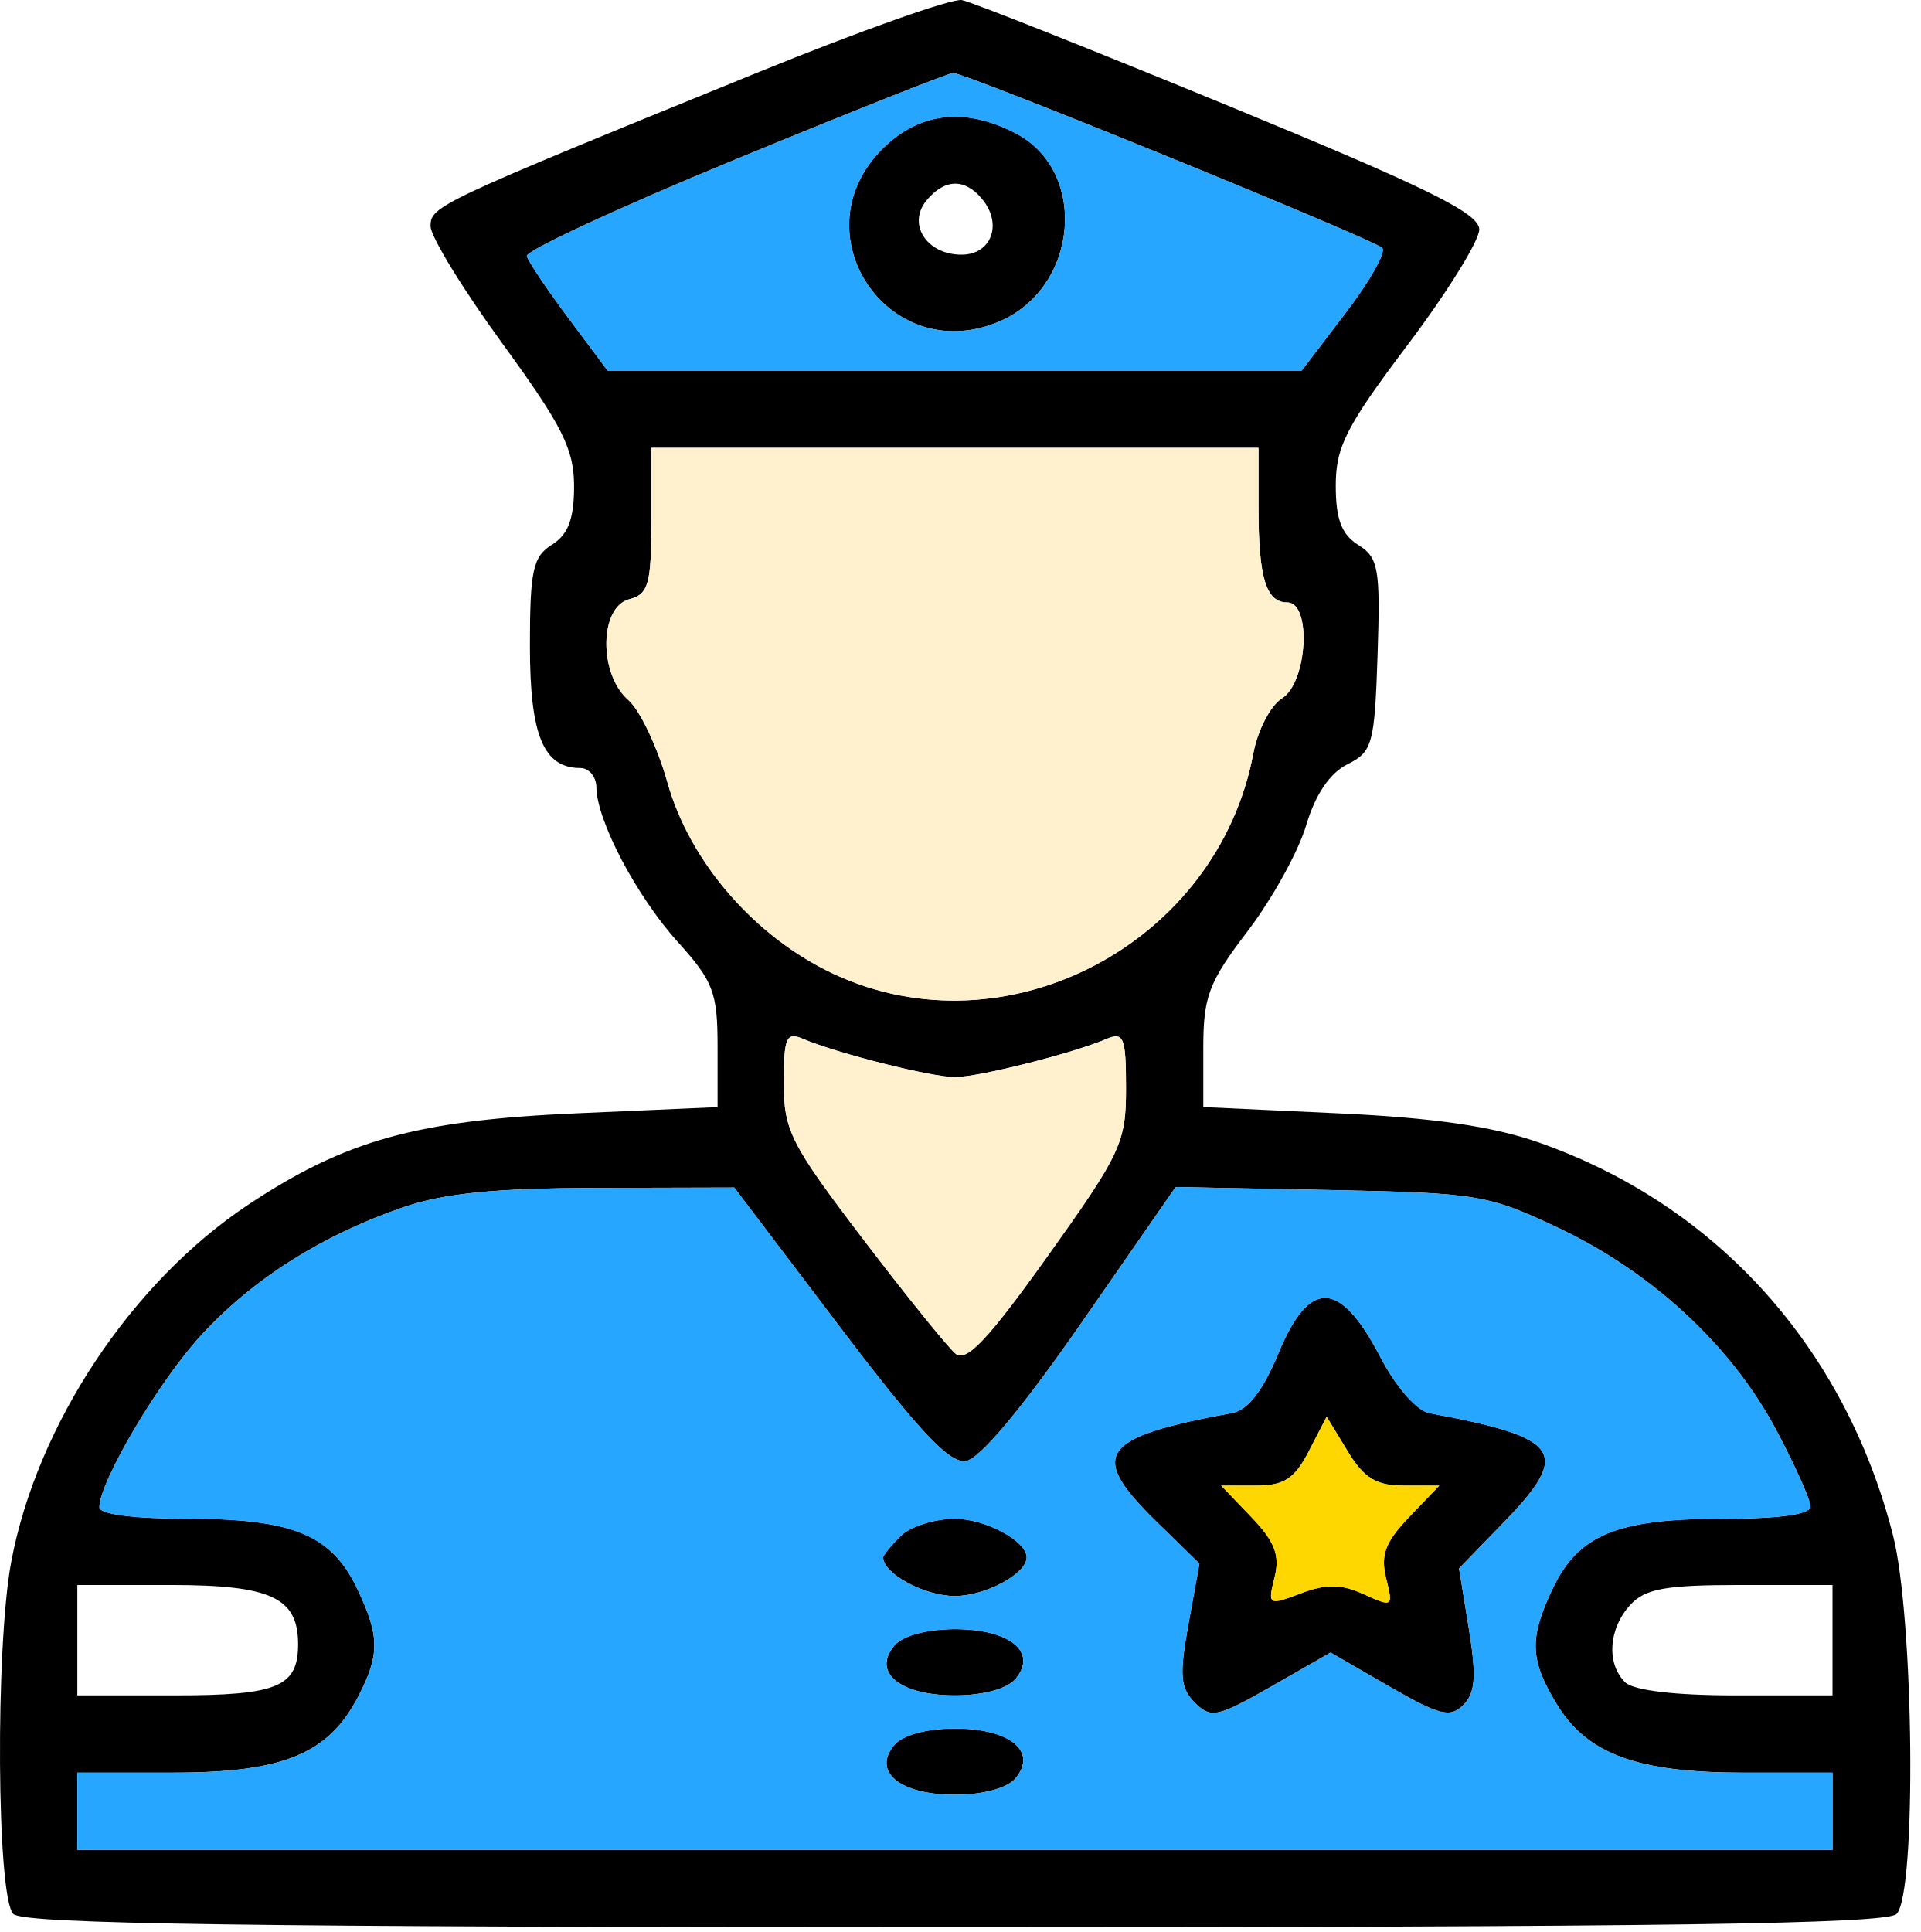
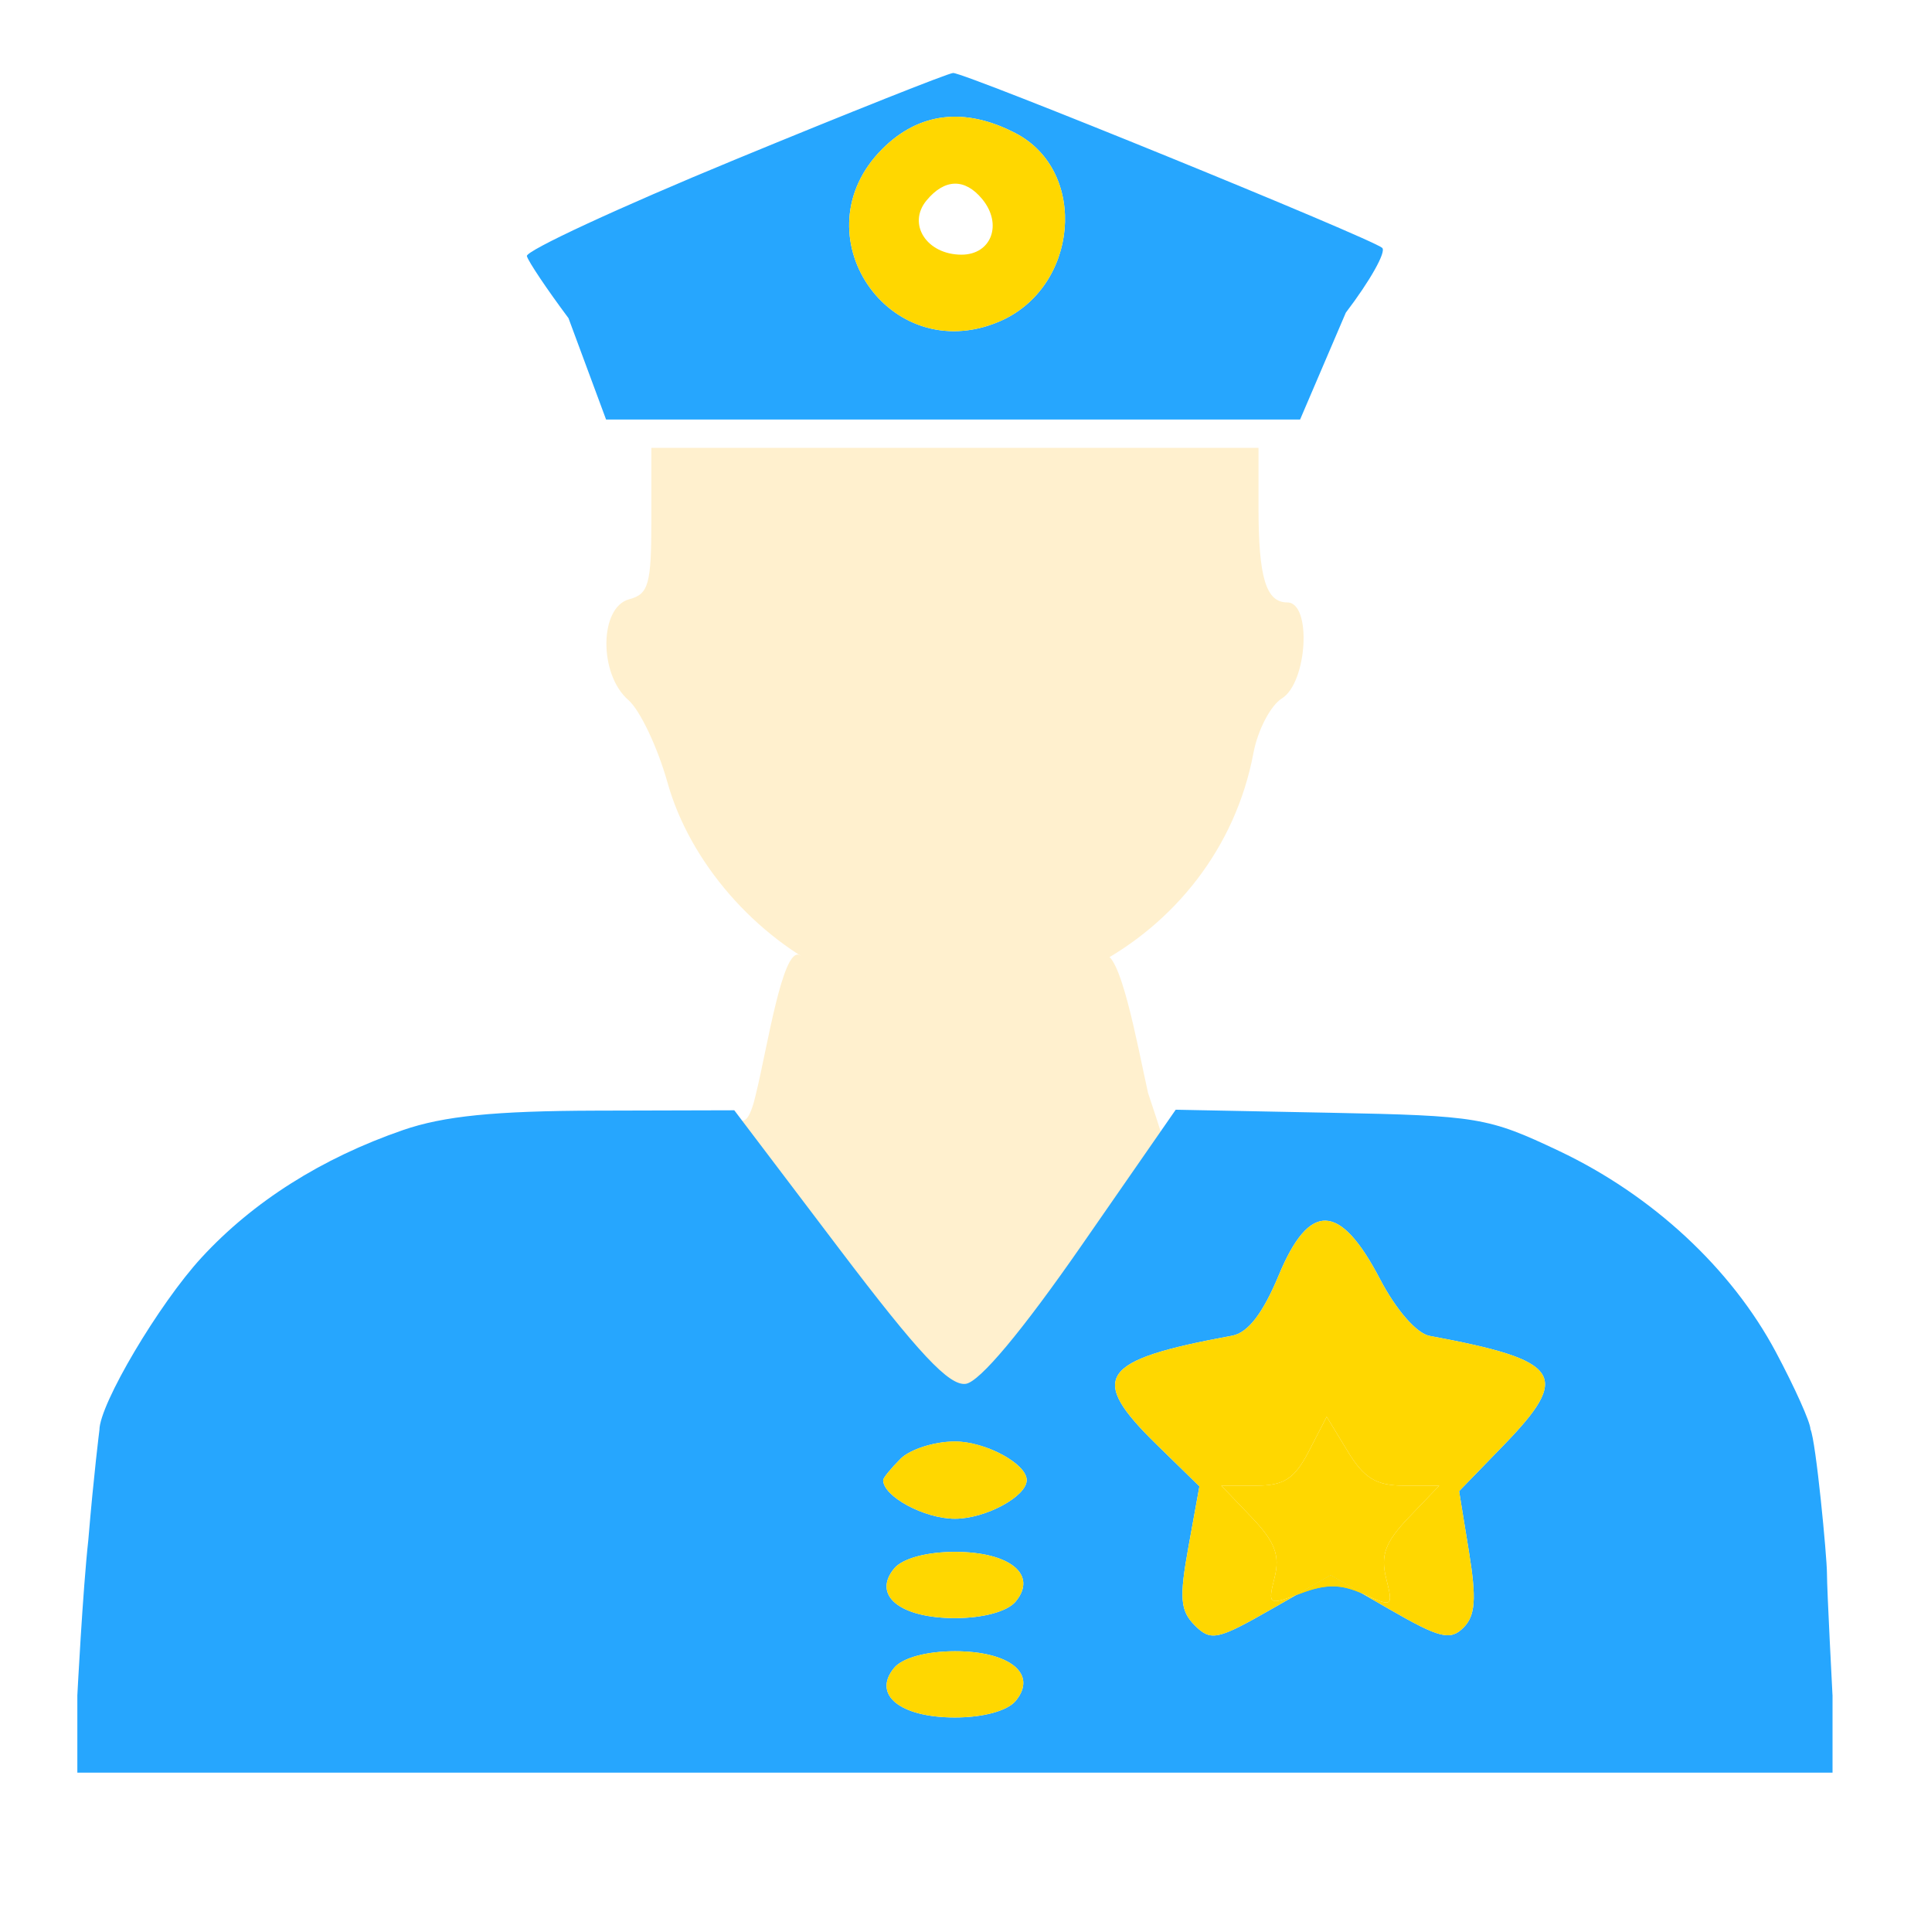
<svg xmlns="http://www.w3.org/2000/svg" width="174" height="175" viewBox="0 0 174 175" fill="none">
-   <path fill-rule="evenodd" clip-rule="evenodd" d="M68.506 6.618C39.591 18.393 39.006 18.668 39.006 20.488C39.006 21.421 41.931 26.199 45.506 31.106C50.954 38.585 52.006 40.681 52.006 44.058C52.006 47.004 51.468 48.423 50.006 49.336C48.279 50.414 48.006 51.668 48.006 58.505C48.006 66.604 49.231 69.568 52.577 69.568C53.363 69.568 54.016 70.355 54.028 71.318C54.066 74.35 57.668 81.188 61.407 85.326C64.617 88.88 65.006 89.903 65.006 94.796V100.281L52.256 100.842C37.747 101.482 31.303 103.273 22.506 109.112C11.926 116.135 3.364 129.023 1.021 141.454C-0.433 149.17 -0.302 171.86 1.206 173.368C2.12 174.282 22.428 174.568 86.506 174.568C150.584 174.568 170.892 174.282 171.806 173.368C173.632 171.542 173.391 146.489 171.476 139.028C167.11 122.026 155.489 109.143 139.425 103.496C135.246 102.027 129.905 101.248 121.256 100.846L109.006 100.277V94.943C109.006 90.255 109.494 88.969 113.027 84.338C115.238 81.44 117.622 77.13 118.325 74.761C119.153 71.97 120.467 70.024 122.055 69.234C124.336 68.099 124.526 67.414 124.794 59.324C125.054 51.489 124.882 50.508 123.044 49.36C121.531 48.415 121.006 47.03 121.006 43.98C121.006 40.476 121.96 38.608 127.506 31.256C131.081 26.516 134.006 21.806 134.006 20.789C134.006 19.32 129.366 17.03 111.388 9.63C98.949 4.509 88.036 0.179 87.138 0.007C86.241 -0.164 77.856 2.81 68.506 6.618ZM66.506 14.492C56.056 18.802 47.606 22.72 47.729 23.198C47.852 23.677 49.548 26.206 51.499 28.818L55.045 33.568H86.48H117.915L121.915 28.322C124.115 25.437 125.598 22.796 125.21 22.452C124.229 21.583 87.362 6.558 86.338 6.611C85.881 6.635 76.956 10.181 66.506 14.492ZM79.929 13.491C72.285 21.135 80.477 33.323 90.456 29.153C97.712 26.122 98.653 15.505 91.972 12.051C87.381 9.676 83.25 10.171 79.929 13.491ZM83.936 18.152C82.16 20.292 83.947 23.068 87.101 23.068C89.822 23.068 90.849 20.289 88.966 18.02C87.398 16.13 85.574 16.178 83.936 18.152ZM59.006 47.162C59.006 52.914 58.751 53.822 57.006 54.278C54.285 54.99 54.228 61.073 56.921 63.408C57.974 64.321 59.571 67.69 60.471 70.895C62.491 78.09 68.386 84.879 75.506 88.21C91.178 95.54 110.304 85.486 113.545 68.214C113.935 66.133 115.099 63.903 116.13 63.258C118.44 61.816 118.843 54.568 116.613 54.568C114.688 54.568 114.006 52.324 114.006 45.986V40.568H86.506H59.006V47.162ZM71.006 98.081C71.006 102.4 71.622 103.617 78.142 112.179C82.067 117.332 85.855 122.027 86.559 122.612C87.539 123.426 89.498 121.351 94.923 113.753C101.537 104.49 102.006 103.485 102.006 98.593C102.006 93.985 101.795 93.444 100.256 94.102C97.181 95.415 88.641 97.568 86.506 97.568C84.371 97.568 75.831 95.415 72.756 94.102C71.231 93.45 71.006 93.961 71.006 98.081ZM36.493 109.367C29.14 111.909 22.934 115.837 18.261 120.907C14.401 125.094 9.006 134.205 9.006 136.535C9.006 137.16 12.183 137.568 17.056 137.568C26.545 137.568 30.044 139.02 32.371 143.925C34.403 148.206 34.417 149.872 32.457 153.662C29.766 158.867 25.67 160.56 15.756 160.564L7.006 160.568V164.068V167.568H86.506H166.006V164.068V160.568H157.974C148.342 160.568 143.792 158.906 141.032 154.378C138.583 150.362 138.51 148.414 140.641 143.925C142.968 139.02 146.467 137.568 155.956 137.568C161.188 137.568 164.006 137.179 164.006 136.458C164.006 135.847 162.596 132.703 160.874 129.471C156.833 121.89 149.68 115.256 141.229 111.253C134.801 108.208 133.892 108.056 120.506 107.793L106.506 107.518L97.99 119.793C92.59 127.575 88.747 132.17 87.49 132.347C85.986 132.558 83.208 129.593 76.011 120.097L66.515 107.568L54.011 107.601C44.81 107.625 40.181 108.091 36.493 109.367ZM115.841 122.511C114.4 125.978 113.053 127.724 111.616 127.988C99.578 130.2 98.519 131.733 104.792 137.859L108.654 141.63L107.656 147.139C106.82 151.749 106.916 152.906 108.242 154.233C109.688 155.679 110.294 155.55 115.182 152.753L120.538 149.689L125.855 152.759C130.402 155.384 131.375 155.627 132.567 154.436C133.654 153.349 133.764 151.834 133.068 147.555L132.176 142.068L136.186 137.933C142.375 131.552 141.484 130.229 129.506 128.004C128.33 127.786 126.476 125.663 125.006 122.851C121.381 115.916 118.624 115.814 115.841 122.511ZM118.568 131.448C117.278 133.943 116.322 134.568 113.793 134.568H110.632L113.373 137.429C115.488 139.637 115.966 140.881 115.464 142.878C114.832 145.399 114.894 145.437 117.84 144.325C120.148 143.454 121.502 143.473 123.552 144.407C126.158 145.594 126.219 145.551 125.568 142.961C125.042 140.865 125.488 139.674 127.639 137.429L130.38 134.568H127.178C124.666 134.568 123.568 133.897 122.079 131.448L120.182 128.328L118.568 131.448ZM81.577 139.139C80.713 140.004 80.006 140.872 80.006 141.068C80.006 142.554 83.747 144.568 86.506 144.568C89.265 144.568 93.006 142.554 93.006 141.068C93.006 139.582 89.265 137.568 86.506 137.568C84.66 137.568 82.442 138.275 81.577 139.139ZM7.006 148.568V153.568H15.806C25.146 153.568 27.006 152.799 27.006 148.939C27.006 144.704 24.559 143.568 15.435 143.568H7.006V148.568ZM147.661 145.397C145.717 147.545 145.513 150.675 147.206 152.368C147.958 153.12 151.695 153.568 157.206 153.568H166.006V148.568V143.568H157.661C150.846 143.568 149.012 143.903 147.661 145.397ZM81.006 149.068C78.991 151.496 81.523 153.568 86.506 153.568C89.068 153.568 91.256 152.971 92.006 152.068C94.021 149.64 91.489 147.568 86.506 147.568C83.944 147.568 81.756 148.165 81.006 149.068ZM81.006 158.068C78.991 160.496 81.523 162.568 86.506 162.568C89.068 162.568 91.256 161.971 92.006 161.068C94.021 158.64 91.489 156.568 86.506 156.568C83.944 156.568 81.756 157.165 81.006 158.068Z" fill="black" />
  <path d="M59.006 47.162C59.006 52.914 58.751 53.822 57.006 54.278C54.285 54.99 54.228 61.073 56.921 63.408C57.974 64.321 59.571 67.69 60.471 70.895C62.491 78.09 68.386 84.879 75.506 88.21C91.178 95.54 110.304 85.486 113.545 68.214C113.935 66.133 115.099 63.903 116.13 63.258C118.44 61.816 118.843 54.568 116.613 54.568C114.688 54.568 114.006 52.324 114.006 45.986V40.568H86.506H59.006V47.162Z" fill="#FFF0CE" />
-   <path d="M71.006 98.081C71.006 102.4 71.622 103.617 78.142 112.179C82.067 117.332 85.855 122.027 86.559 122.612C87.539 123.426 89.498 121.351 94.923 113.753C101.537 104.49 102.006 103.485 102.006 98.593C102.006 93.985 101.795 93.444 100.256 94.102C97.181 95.415 88.641 97.568 86.506 97.568C84.371 97.568 75.831 95.415 72.756 94.102C71.231 93.45 71.006 93.961 71.006 98.081Z" fill="#FFF0CE" />
-   <path fill-rule="evenodd" clip-rule="evenodd" d="M66.506 14.492C56.056 18.802 47.606 22.72 47.729 23.198C47.852 23.677 49.548 26.206 51.499 28.818L55.045 33.568H86.48H117.915L121.915 28.322C124.115 25.437 125.598 22.796 125.21 22.452C124.229 21.583 87.362 6.558 86.338 6.611C85.881 6.635 76.956 10.181 66.506 14.492ZM90.456 29.153C80.477 33.323 72.285 21.135 79.929 13.491C83.25 10.171 87.381 9.676 91.972 12.051C98.653 15.505 97.712 26.122 90.456 29.153Z" fill="#26A6FE" />
-   <path fill-rule="evenodd" clip-rule="evenodd" d="M36.493 109.367C29.14 111.909 22.934 115.837 18.261 120.907C14.401 125.094 9.006 134.205 9.006 136.535C9.006 137.16 12.183 137.568 17.056 137.568C26.545 137.568 30.044 139.02 32.371 143.925C34.403 148.206 34.417 149.872 32.457 153.662C29.766 158.867 25.67 160.56 15.756 160.564L7.006 160.568V164.068V167.568H86.506H166.006V164.068V160.568H157.974C148.342 160.568 143.792 158.906 141.032 154.378C138.583 150.362 138.51 148.414 140.641 143.925C142.968 139.02 146.467 137.568 155.956 137.568C161.188 137.568 164.006 137.179 164.006 136.458C164.006 135.847 162.596 132.703 160.874 129.471C156.833 121.89 149.68 115.256 141.229 111.253C134.801 108.208 133.892 108.056 120.506 107.793L106.506 107.518L97.99 119.793C92.59 127.575 88.747 132.17 87.49 132.347C85.986 132.558 83.208 129.593 76.011 120.097L66.515 107.568L54.011 107.601C44.81 107.625 40.181 108.091 36.493 109.367ZM111.616 127.988C113.053 127.724 114.4 125.978 115.841 122.511C118.624 115.814 121.381 115.916 125.006 122.851C126.476 125.663 128.33 127.786 129.506 128.004C141.484 130.229 142.375 131.552 136.186 137.933L132.176 142.068L133.068 147.555C133.764 151.834 133.654 153.349 132.567 154.436C131.375 155.627 130.402 155.384 125.855 152.759L120.538 149.689L115.182 152.753C110.294 155.55 109.688 155.679 108.242 154.233C106.916 152.906 106.82 151.749 107.656 147.139L108.654 141.63L104.792 137.859C98.519 131.733 99.578 130.2 111.616 127.988ZM80.006 141.068C80.006 140.872 80.713 140.004 81.577 139.139C82.442 138.275 84.66 137.568 86.506 137.568C89.265 137.568 93.006 139.582 93.006 141.068C93.006 142.554 89.265 144.568 86.506 144.568C83.747 144.568 80.006 142.554 80.006 141.068ZM86.506 153.568C81.523 153.568 78.991 151.496 81.006 149.068C81.756 148.165 83.944 147.568 86.506 147.568C91.489 147.568 94.021 149.64 92.006 152.068C91.256 152.971 89.068 153.568 86.506 153.568ZM86.506 162.568C81.523 162.568 78.991 160.496 81.006 158.068C81.756 157.165 83.944 156.568 86.506 156.568C91.489 156.568 94.021 158.64 92.006 161.068C91.256 161.971 89.068 162.568 86.506 162.568Z" fill="#26A6FE" />
-   <path d="M118.568 131.448C117.278 133.943 116.322 134.568 113.793 134.568H110.632L113.373 137.429C115.488 139.637 115.966 140.881 115.464 142.878C114.832 145.399 114.894 145.437 117.84 144.325C120.148 143.454 121.502 143.473 123.552 144.407C126.158 145.594 126.219 145.551 125.568 142.961C125.042 140.865 125.488 139.674 127.639 137.429L130.38 134.568H127.178C124.666 134.568 123.568 133.897 122.079 131.448L120.182 128.328L118.568 131.448Z" fill="#FFD700" />
+   <path d="M68.5 99C67.5 103.5 66.515 100.568 66.515 100.568C70.44 105.721 85 132.347 87.18 132.347C88.16 133.161 94.85 124.098 100.275 116.5C106.506 107.518 108.5 112.5 104 99C103 94.5 101.452 85.842 99.913 86.5C96.838 87.813 88.298 89.966 86.163 89.966C84.028 89.966 75.488 87.813 72.413 86.5C70.888 85.848 69.5 94.943 68.5 99Z" fill="#FFF0CE" />
+   <path fill-rule="evenodd" clip-rule="evenodd" d="M66.506 14.492C56.056 18.802 47.606 22.72 47.729 23.198C47.852 23.677 49.548 26.206 51.499 28.818L54.903 38H86.338H117.773L121.915 28.322C124.115 25.437 125.598 22.796 125.21 22.452C124.229 21.583 87.362 6.558 86.338 6.611C85.881 6.635 76.956 10.181 66.506 14.492ZM90.456 29.153C80.477 33.323 72.285 21.135 79.929 13.491C83.25 10.171 87.381 9.676 91.972 12.051C98.653 15.505 97.712 26.122 90.456 29.153Z" fill="#26A6FE" />
+   <path fill-rule="evenodd" clip-rule="evenodd" d="M36.493 102.367C29.14 104.909 22.934 108.837 18.261 113.907C14.401 118.094 9.006 127.205 9.006 129.535C9.006 129.535 8.5 133.5 8 139.5C7.5 144 7.006 153.568 7.006 153.568V157.068V160.568H86.506H166.006V157.068V153.568L166 153.5C166 153.5 165.5 144 165.5 142.5C165.5 141.006 164.5 130.5 164.006 129.458C164.006 128.847 162.596 125.703 160.874 122.471C156.833 114.89 149.68 108.256 141.229 104.253C134.801 101.208 133.892 101.056 120.506 100.793L106.506 100.518L97.99 112.793C92.59 120.575 88.747 125.17 87.49 125.347C85.986 125.558 83.208 122.593 76.011 113.097L66.515 100.568L54.011 100.601C44.81 100.625 40.181 101.091 36.493 102.367ZM111.616 120.988C113.053 120.724 114.4 118.978 115.841 115.511C118.624 108.814 121.381 108.916 125.006 115.851C126.476 118.663 128.33 120.786 129.506 121.004C141.484 123.229 142.375 124.552 136.186 130.933L132.176 135.068L133.068 140.555C133.764 144.834 133.654 146.349 132.567 147.436C131.375 148.627 130.402 148.384 125.855 145.759L123.381 144.331L120.538 142.689L117.37 144.502L115.182 145.753C110.294 148.55 109.688 148.679 108.242 147.233C106.916 145.906 106.82 144.749 107.656 140.139L108.654 134.63L104.792 130.859C98.519 124.733 99.578 123.2 111.616 120.988ZM80.006 134.068C80.006 133.872 80.713 133.004 81.577 132.139C82.442 131.275 84.66 130.568 86.506 130.568C89.265 130.568 93.006 132.582 93.006 134.068C93.006 135.554 89.265 137.568 86.506 137.568C83.747 137.568 80.006 135.554 80.006 134.068ZM86.506 146.568C81.523 146.568 78.991 144.496 81.006 142.068C81.756 141.165 83.944 140.568 86.506 140.568C91.489 140.568 94.021 142.64 92.006 145.068C91.256 145.971 89.068 146.568 86.506 146.568ZM86.506 155.568C81.523 155.568 78.991 153.496 81.006 151.068C81.756 150.165 83.944 149.568 86.506 149.568C91.489 149.568 94.021 151.64 92.006 154.068C91.256 154.971 89.068 155.568 86.506 155.568Z" fill="#26A6FE" />
+   <path fill-rule="evenodd" clip-rule="evenodd" d="M90.456 29.153C80.477 33.323 72.285 21.135 79.929 13.491C83.25 10.171 87.381 9.676 91.972 12.051C98.653 15.505 97.712 26.122 90.456 29.153ZM87.101 23.068C83.947 23.068 82.16 20.292 83.936 18.152C85.574 16.178 87.398 16.13 88.966 18.02C90.849 20.289 89.822 23.068 87.101 23.068ZM111.616 120.988C113.053 120.724 114.4 118.978 115.841 115.511C118.624 108.814 121.381 108.916 125.006 115.851C126.476 118.663 128.33 120.786 129.506 121.004C141.484 123.229 142.375 124.552 136.186 130.933L132.176 135.068L133.068 140.555C133.764 144.834 133.654 146.349 132.567 147.436C131.375 148.627 130.402 148.384 125.855 145.759L123.381 144.331L120.538 142.689L117.37 144.502L115.182 145.753C110.294 148.55 109.688 148.679 108.242 147.233C106.916 145.906 106.82 144.749 107.656 140.139L108.654 134.63L104.792 130.859C98.519 124.733 99.578 123.2 111.616 120.988ZM113.793 134.568C116.322 134.568 117.278 133.943 118.568 131.448L120.182 128.328L122.079 131.448C123.568 133.897 124.666 134.568 127.178 134.568H130.38L127.639 137.429C125.488 139.674 125.042 140.865 125.568 142.961C126.219 145.551 126.158 145.594 123.552 144.407C123.522 144.393 123.492 144.38 123.462 144.366L123.456 144.364C123.431 144.352 123.406 144.341 123.381 144.331C121.426 143.473 120.084 143.478 117.84 144.325C117.675 144.388 117.518 144.447 117.37 144.502C117.353 144.508 117.337 144.514 117.321 144.52C114.889 145.423 114.872 145.241 115.464 142.878C115.966 140.881 115.488 139.637 113.373 137.429L110.632 134.568H113.793ZM80.006 134.068C80.006 133.872 80.713 133.004 81.577 132.139C82.442 131.275 84.66 130.568 86.506 130.568C89.265 130.568 93.006 132.582 93.006 134.068C93.006 135.554 89.265 137.568 86.506 137.568C83.747 137.568 80.006 135.554 80.006 134.068ZM86.506 146.568C81.523 146.568 78.991 144.496 81.006 142.068C81.756 141.165 83.944 140.568 86.506 140.568C91.489 140.568 94.021 142.64 92.006 145.068C91.256 145.971 89.068 146.568 86.506 146.568ZM86.506 155.568C81.523 155.568 78.991 153.496 81.006 151.068C81.756 150.165 83.944 149.568 86.506 149.568C91.489 149.568 94.021 151.64 92.006 154.068C91.256 154.971 89.068 155.568 86.506 155.568Z" fill="#FFD700" />
+   <path fill-rule="evenodd" clip-rule="evenodd" d="M123.456 144.364C123.431 144.352 123.406 144.341 123.381 144.331L120.538 142.689L117.37 144.502C117.353 144.508 117.337 144.514 117.321 144.52C117.483 144.46 117.656 144.395 117.84 144.325C120.112 143.468 121.46 143.473 123.456 144.364Z" fill="#FFD700" />
+   <path d="M118.568 131.448C117.278 133.943 116.322 134.568 113.793 134.568H110.632L113.373 137.429C115.488 139.637 115.966 140.881 115.464 142.878C114.872 145.241 114.889 145.423 117.321 144.52L117.37 144.502L120.538 142.689L123.381 144.331C123.406 144.341 123.431 144.352 123.456 144.364L123.462 144.366C123.492 144.38 123.522 144.393 123.552 144.407C126.158 145.594 126.219 145.551 125.568 142.961C125.042 140.865 125.488 139.674 127.639 137.429L130.38 134.568H127.178C124.666 134.568 123.568 133.897 122.079 131.448L120.182 128.328L118.568 131.448Z" fill="#FFD700" />
</svg>
